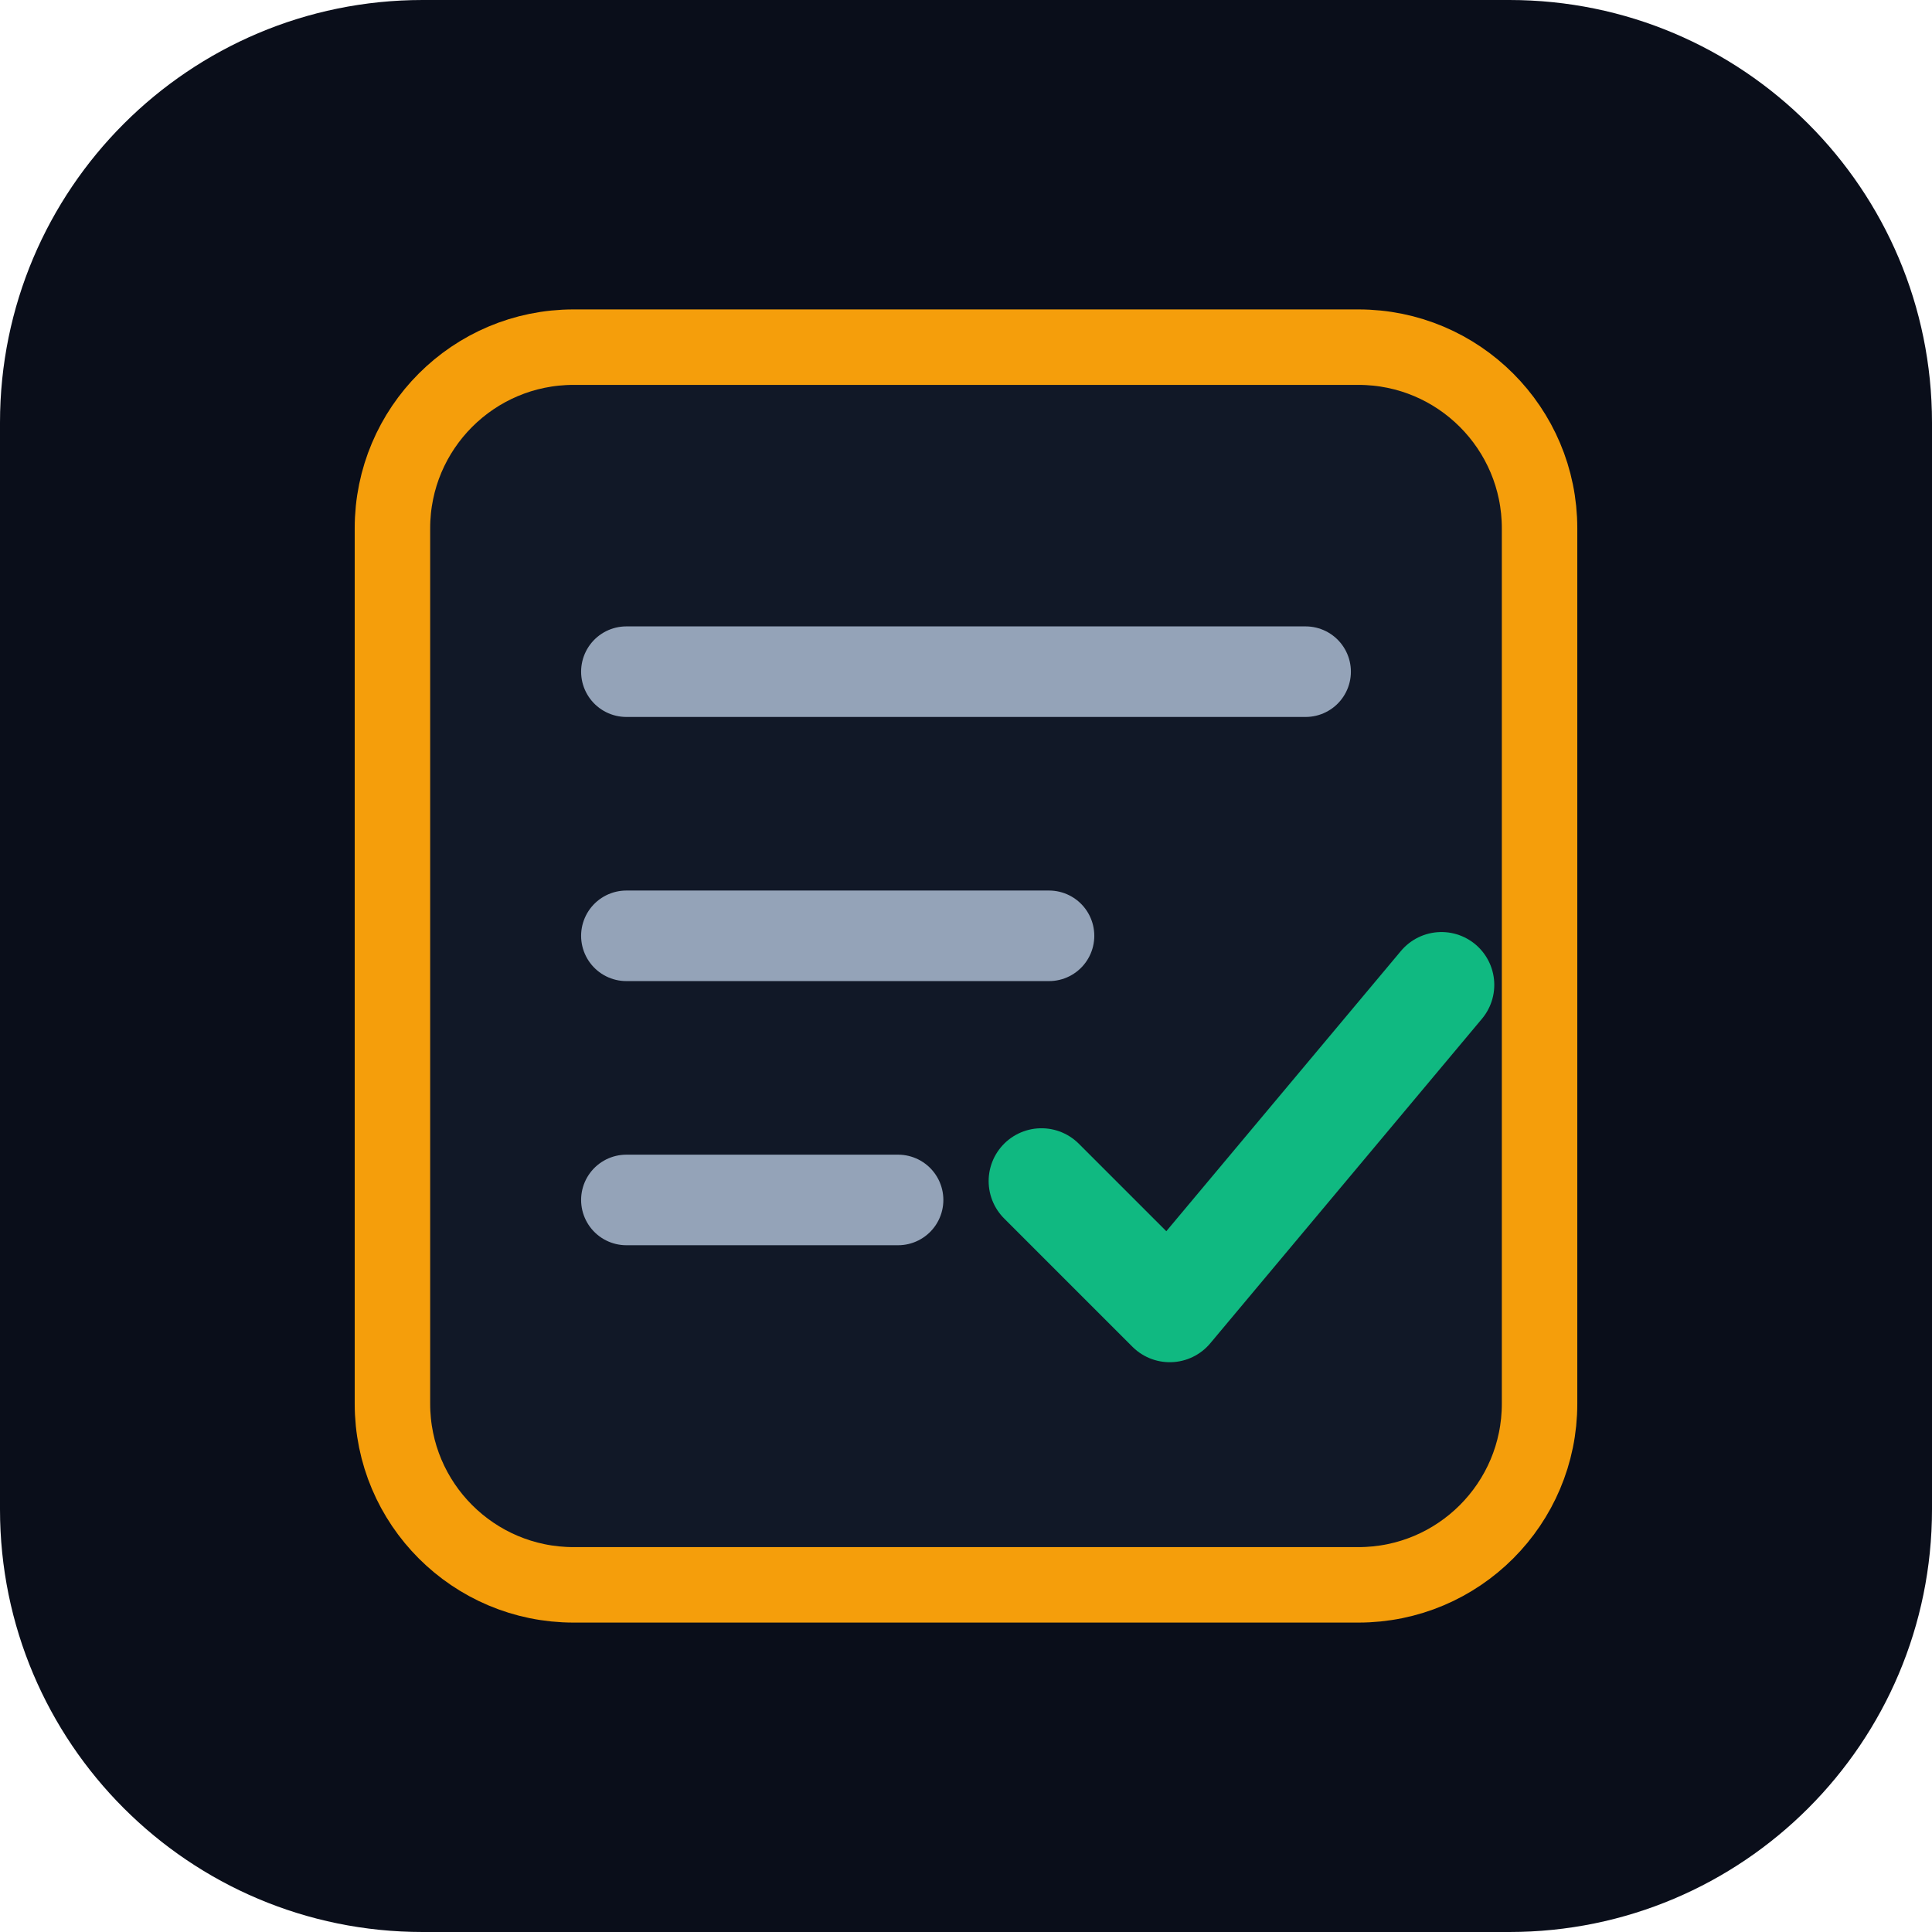
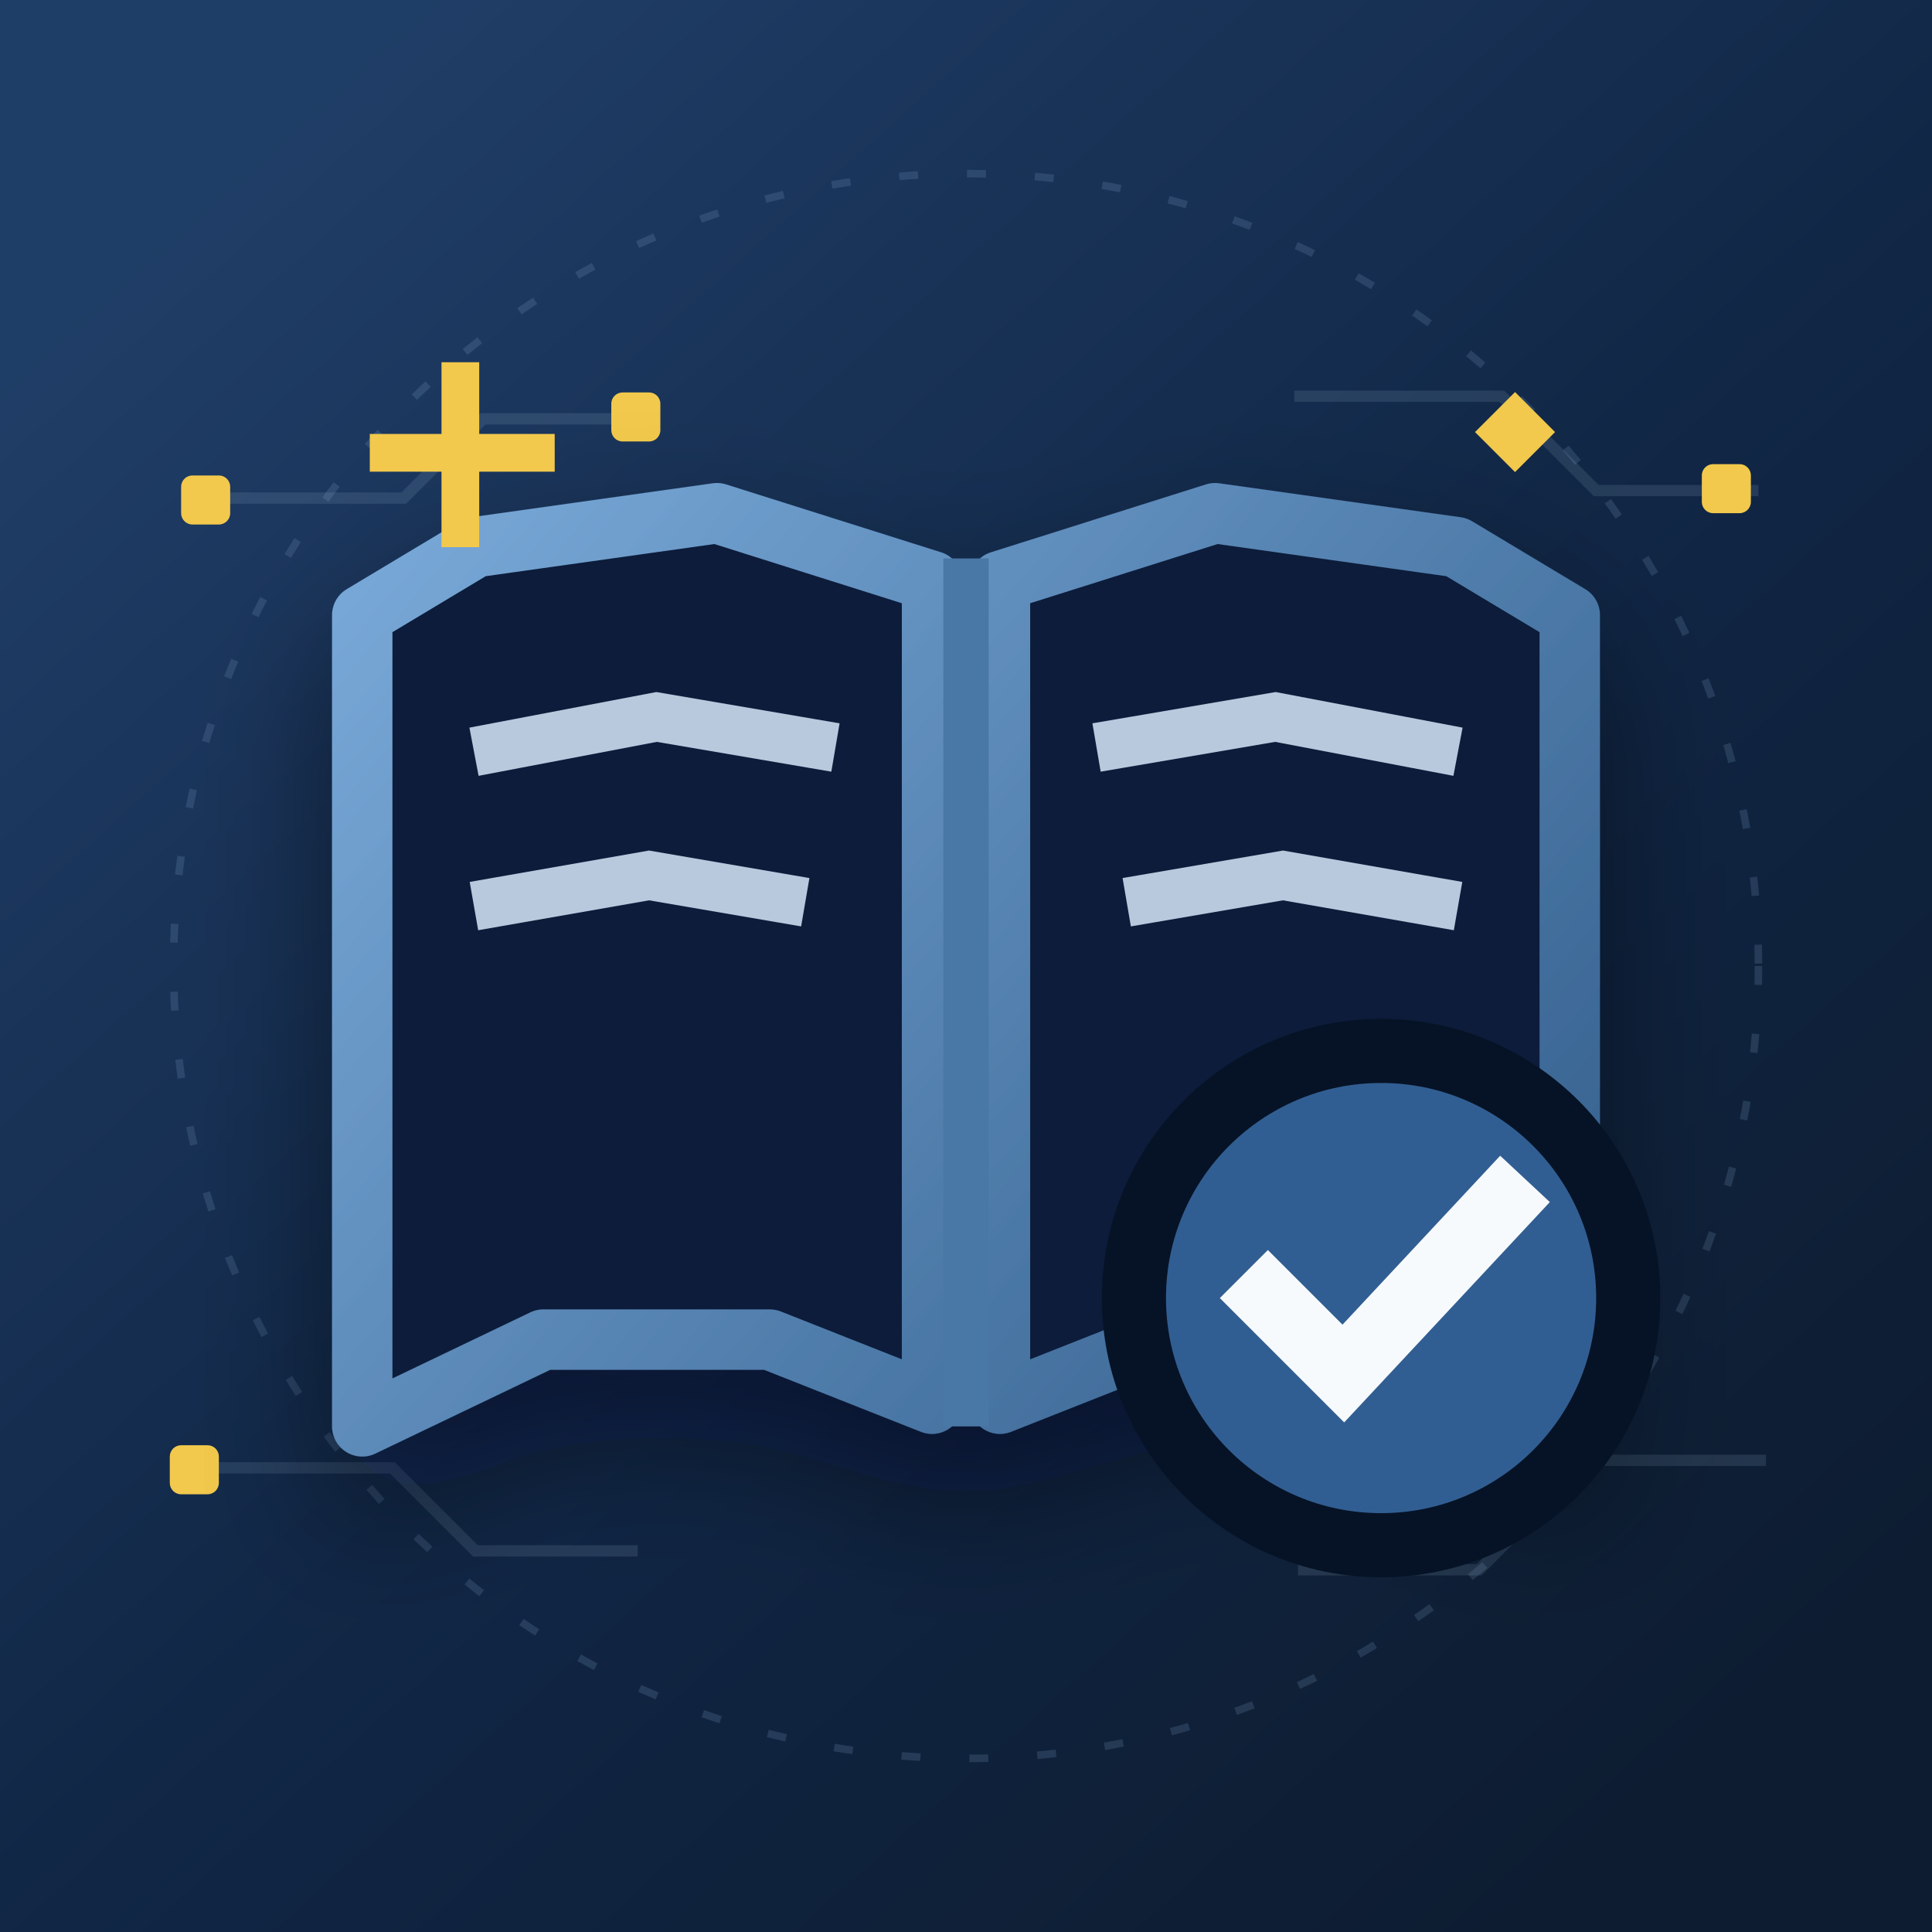
<svg xmlns="http://www.w3.org/2000/svg" viewBox="0 0 512 512" role="img" aria-label="my-study-tracker">
-   <rect width="512" height="512" rx="112" fill="#0a0e1a" />
-   <rect x="104" y="92" width="304" height="328" rx="48" fill="#111827" stroke="#f59e0b" stroke-width="20" />
-   <path d="M166 178h180M166 248h112M166 318h72" fill="none" stroke="#94a3b8" stroke-width="24" stroke-linecap="round" />
-   <path d="m276 313 34 34 72-86" fill="none" stroke="#10b981" stroke-width="28" stroke-linecap="round" stroke-linejoin="round" />
+   <defs>
+     <linearGradient id="background" x1="62" y1="42" x2="446" y2="470" gradientUnits="userSpaceOnUse">
+       <stop stop-color="#1A3760" />
+       <stop offset="0.52" stop-color="#0B1F3D" />
+       <stop offset="1" stop-color="#061326" />
+     </linearGradient>
+     <linearGradient id="book" x1="108" y1="132" x2="398" y2="382" gradientUnits="userSpaceOnUse">
+       <stop stop-color="#78A8D7" />
+       <stop offset="1" stop-color="#345F8D" />
+     </linearGradient>
+     <radialGradient id="glow" cx="0" cy="0" r="1" gradientTransform="translate(178 124) rotate(51) scale(390)">
+       <stop stop-color="#6FA4D8" stop-opacity="0.22" />
+       <stop offset="0.62" stop-color="#6FA4D8" stop-opacity="0.04" />
+       <stop offset="1" stop-color="#6FA4D8" stop-opacity="0" />
+     </radialGradient>
+     <filter id="shadow" x="54" y="87" width="416" height="362" filterUnits="userSpaceOnUse">
+       <feDropShadow dx="0" dy="18" stdDeviation="18" flood-color="#000814" flood-opacity="0.45" />
+     </filter>
+   </defs>
+   <rect width="512" height="512" fill="url(#background)" />
+   <rect width="512" height="512" fill="url(#glow)" />
+   <g fill="none" stroke="#A9C1DA" stroke-opacity="0.14" stroke-width="3">
+     <path d="M55 132H107L128 111H169" />
+     <path d="M343 105H398L423 130H466" />
+     <path d="M52 389H104L126 411H169" />
+     <path d="M344 416H392L421 387H468" />
+   </g>
+   <g fill="#F2C94C">
+     <rect x="48" y="126" width="13" height="13" rx="3" />
+     <rect x="162" y="104" width="13" height="13" rx="3" />
+     <rect x="451" y="123" width="13" height="13" rx="3" />
+     <rect x="45" y="383" width="13" height="13" rx="3" />
+   </g>
+   <circle cx="256" cy="256" r="210" fill="none" stroke="#8DB1D5" stroke-opacity="0.18" stroke-width="2" stroke-dasharray="5 13" />
+   <g filter="url(#shadow)">
+     <path d="M96 163L126 145L190 136L247 154V372L204 355H144L96 378V163Z" fill="#0D1F3B" stroke="url(#book)" stroke-width="16" stroke-linejoin="round" />
+     <path d="M416 163L386 145L322 136L265 154V372L308 355H368L416 378V163Z" fill="#0D1F3B" stroke="url(#book)" stroke-width="16" stroke-linejoin="round" />
+     <path d="M256 154V372" fill="none" stroke="#4977A6" stroke-width="12" stroke-linecap="square" />
+   </g>
+   <g fill="none" stroke="#B8C9DD" stroke-linecap="square">
+     <path d="M132 198L174 190L215 197" stroke-width="13" />
+     <path d="M132 239L172 232L207 238" stroke-width="13" />
+     <path d="M297 197L338 190L380 198" stroke-width="13" />
+     <path d="M305 238L340 232L380 239" stroke-width="13" />
+   </g>
+   <g>
+     <circle cx="366" cy="344" r="66" fill="#061326" stroke="#061326" stroke-width="16" />
+     <circle cx="366" cy="344" r="57" fill="#315E92" />
+     <path d="M336 344L356 364L398 319" fill="none" stroke="#F7FAFC" stroke-width="18" stroke-linecap="square" stroke-linejoin="miter" />
+   </g>
+   <path d="M122 96V145M98 120H147" fill="none" stroke="#F2C94C" stroke-width="10" />
+   <rect x="394" y="107" width="15" height="15" fill="#F2C94C" transform="rotate(45 401.5 114.5)" />
</svg>
